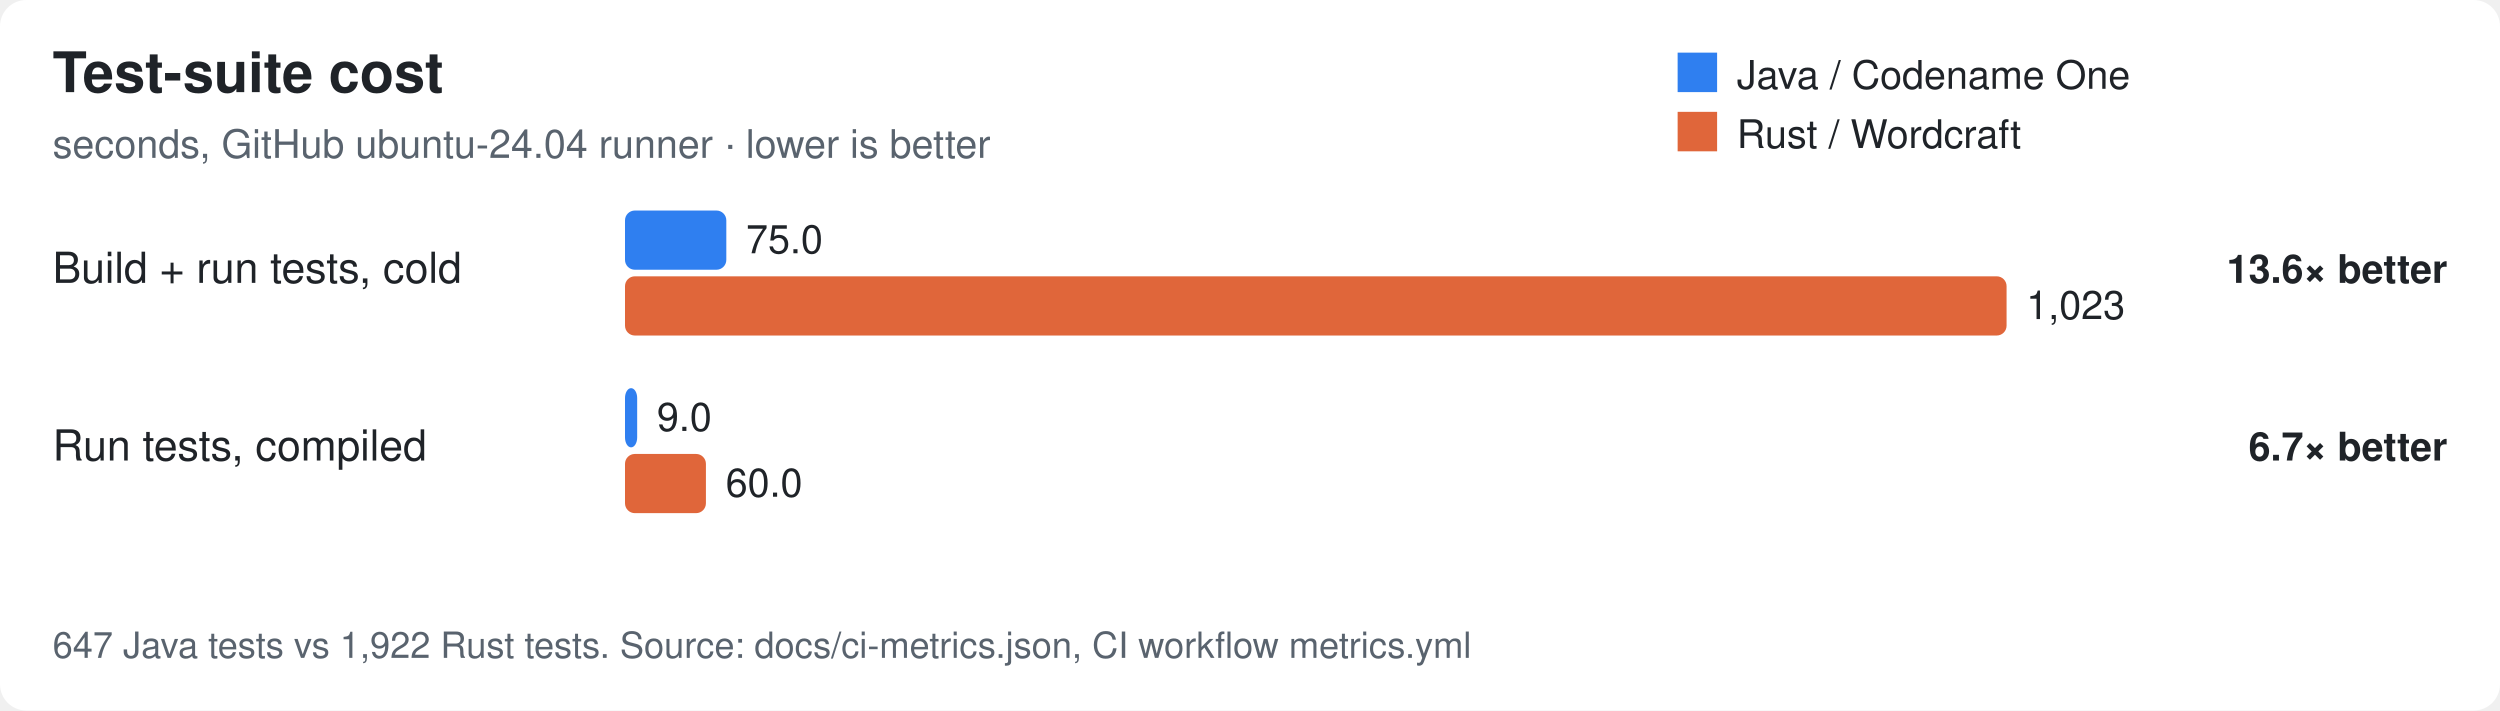
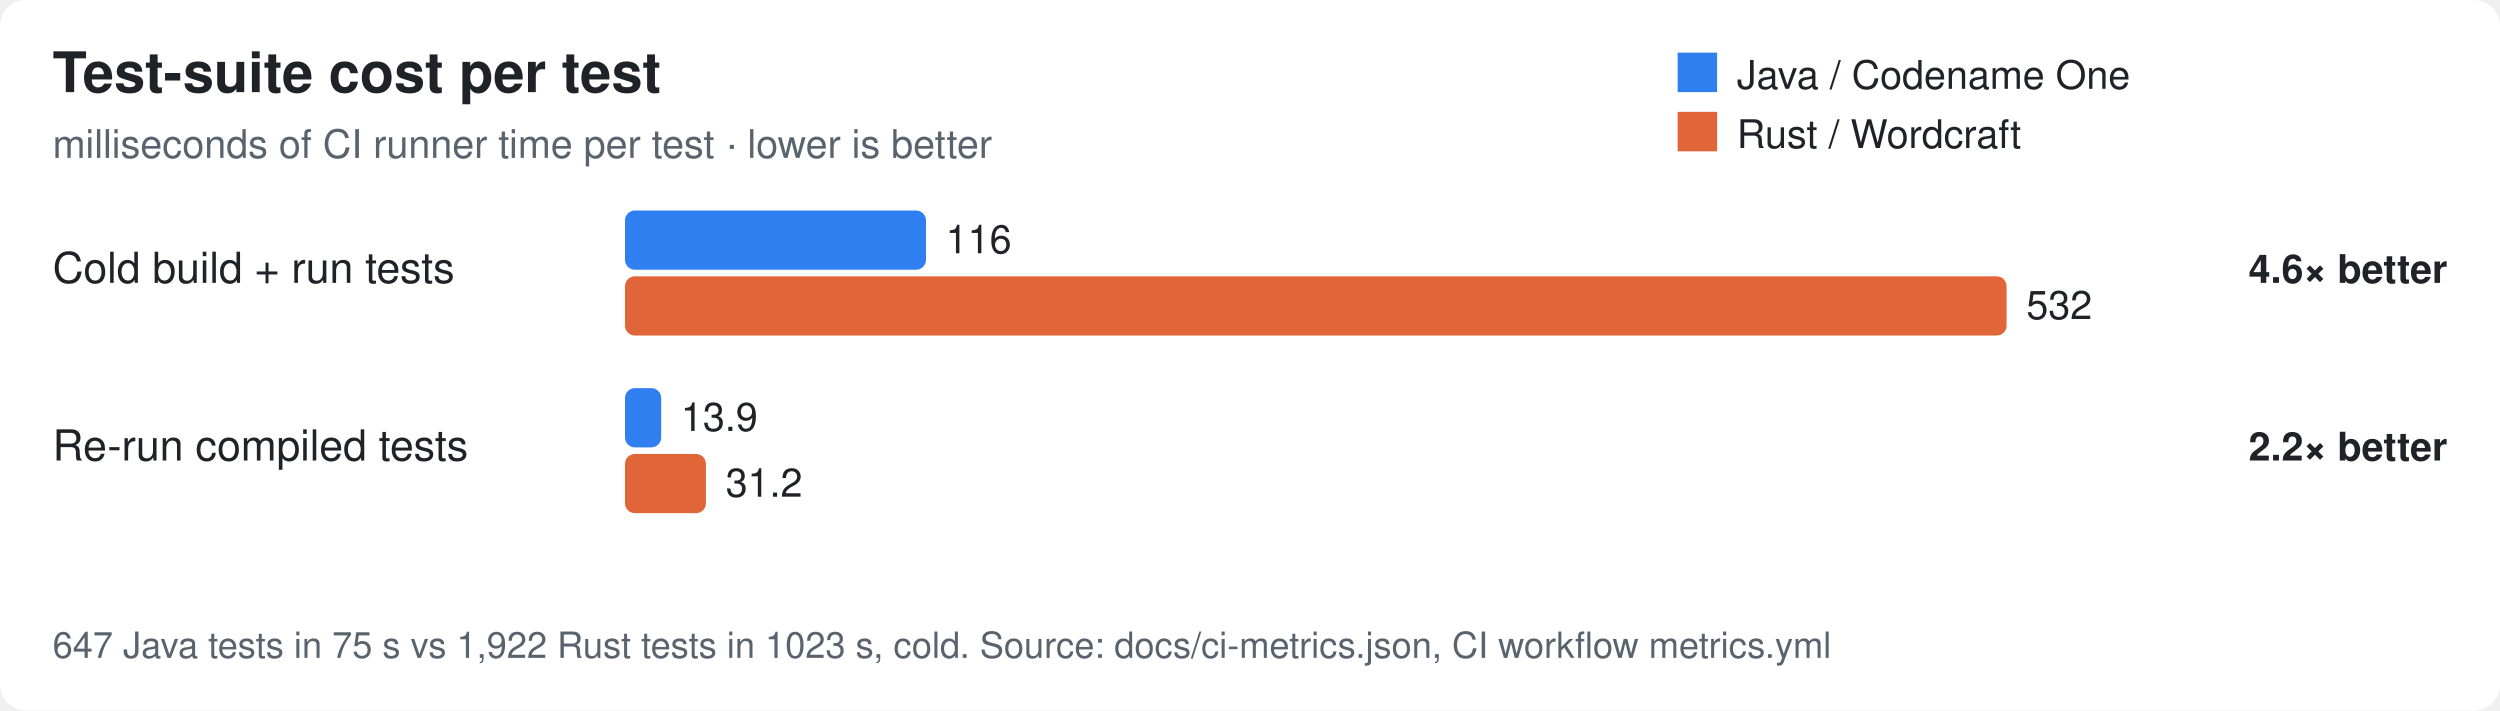
<svg xmlns="http://www.w3.org/2000/svg" width="760" height="216" viewBox="0 0 760 216" font-family="-apple-system,Segoe UI,Helvetica,Arial,sans-serif">
  <style>text{fill:#1f2328}.muted{fill:#59636e}rect.bg{fill:#ffffff}@media (prefers-color-scheme:dark){text{fill:#e6edf3}.muted{fill:#9198a1}rect.bg{fill:#0d1117}}</style>
  <rect class="bg" width="760" height="216" rx="8" />
-   <text x="16" y="28" font-size="17" font-weight="600">Test-suite cost</text>
-   <text x="16" y="48" font-size="12" class="muted">seconds, GitHub ubuntu-24.04 runner · lower is better</text>
+   <text x="16" y="28" font-size="17" font-weight="600">Test-suite cost per test</text>
+   <text x="16" y="48" font-size="12" class="muted">milliseconds of CI runner time per test · lower is better</text>
  <rect x="510" y="16" width="12" height="12" fill="#2f7ff0" />
  <text x="528" y="27" font-size="12">Java / Codename One</text>
  <rect x="510" y="34" width="12" height="12" fill="#e0663a" />
  <text x="528" y="45" font-size="12">Rust / Wordcraft</text>
-   <text x="16" y="86" font-size="13">Build + run tests, cold</text>
-   <rect x="190" y="64" width="30.8" height="18" rx="3" fill="#2f7ff0" />
-   <text x="226.8" y="77" font-size="12">75.0</text>
+   <text x="16" y="86" font-size="13">Cold build + run tests</text>
+   <rect x="190" y="64" width="91.5" height="18" rx="3" fill="#2f7ff0" />
+   <text x="287.5" y="77" font-size="12">116</text>
  <rect x="190" y="84" width="420.0" height="18" rx="3" fill="#e0663a" />
-   <text x="616.0" y="97" font-size="12">1,023</text>
-   <text x="744" y="86" font-size="12" font-weight="600" text-anchor="end" fill="#2f7ff0">13.6× better</text>
-   <text x="16" y="140" font-size="13">Run tests, compiled</text>
-   <rect x="190" y="118" width="3.7" height="18" rx="3" fill="#2f7ff0" />
-   <text x="199.7" y="131" font-size="12">9.0</text>
+   <text x="616.0" y="97" font-size="12">532</text>
+   <text x="744" y="86" font-size="12" font-weight="600" text-anchor="end" fill="#2f7ff0">4.6× better</text>
+   <text x="16" y="140" font-size="13">Re-run compiled tests</text>
+   <rect x="190" y="118" width="11.0" height="18" rx="3" fill="#2f7ff0" />
+   <text x="207.0" y="131" font-size="12">13.9</text>
  <rect x="190" y="138" width="24.6" height="18" rx="3" fill="#e0663a" />
-   <text x="220.6" y="151" font-size="12">60.0</text>
-   <text x="744" y="140" font-size="12" font-weight="600" text-anchor="end" fill="#2f7ff0">6.7× better</text>
-   <text x="16" y="200" font-size="11" class="muted">647 Java tests vs 1,922 Rust tests. Source: docs/ci-metrics.json, CI workflow metrics.yml</text>
+   <text x="220.6" y="151" font-size="12">31.2</text>
+   <text x="744" y="140" font-size="12" font-weight="600" text-anchor="end" fill="#2f7ff0">2.2× better</text>
+   <text x="16" y="200" font-size="11" class="muted">647 Java tests in 75 s vs 1,922 Rust tests in 1023 s, cold. Source: docs/ci-metrics.json, CI workflow metrics.yml</text>
</svg>
